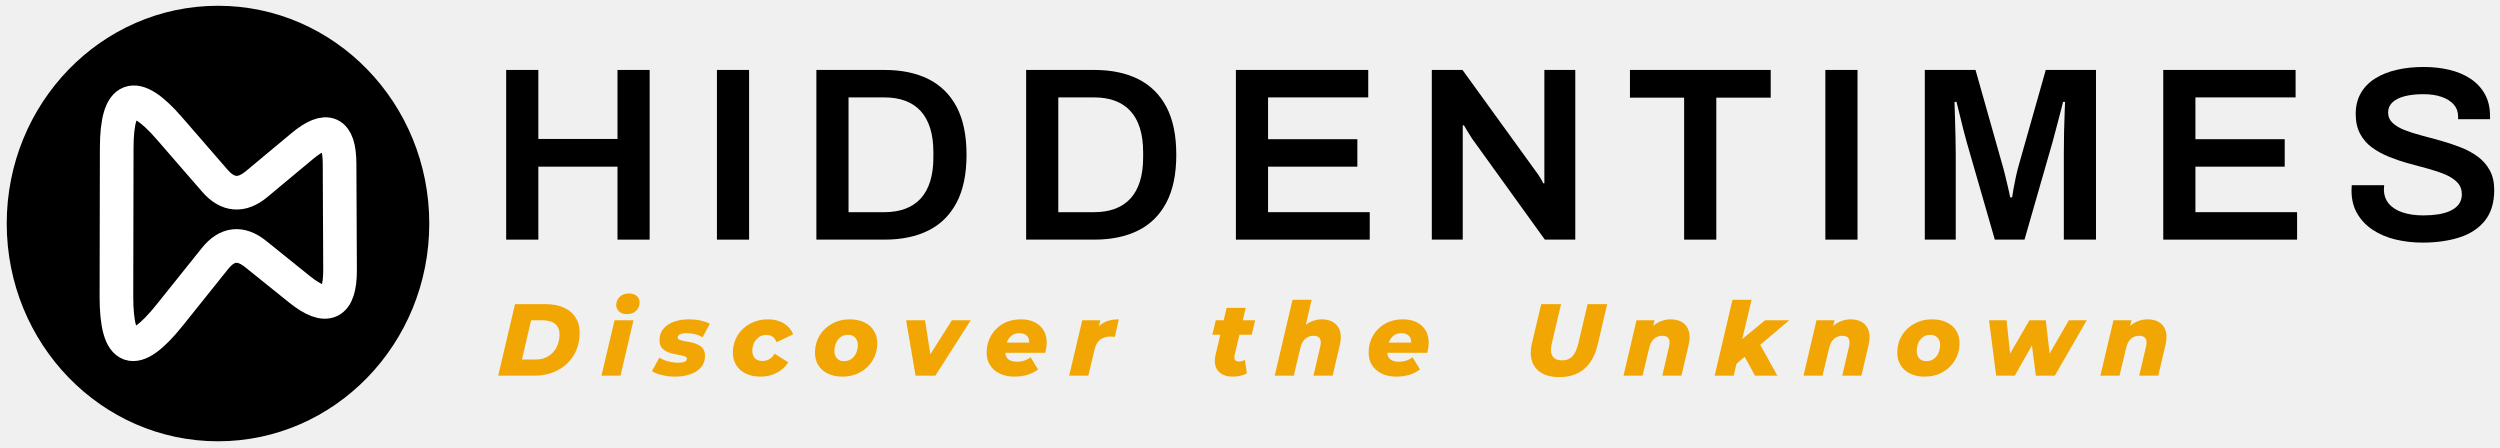
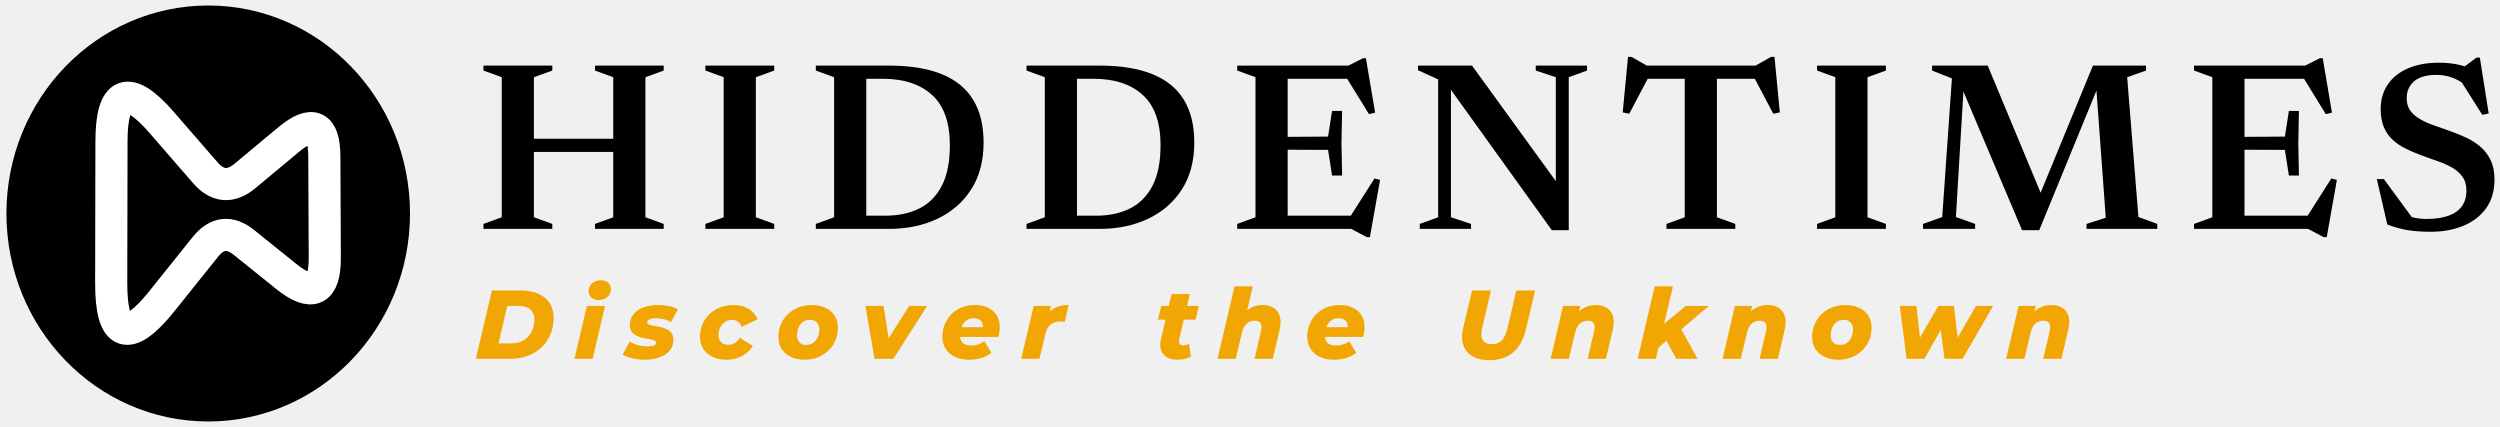
- <svg xmlns="http://www.w3.org/2000/svg" viewBox="0 22.75 2600.36 465" role="img" aria-label="HiddenTimes" class="ht-logo" part="svg">
+ <svg xmlns="http://www.w3.org/2000/svg" viewBox="0 22.75 2722.54 465" role="img" aria-label="HiddenTimes" class="ht-logo" part="svg">
  <g class="ht-mark" part="mark">
    <ellipse class="ht-circle" part="circle" cx="226.75" cy="255.25" rx="219.75" ry="226.5" fill="#000000" />
    <path class="ht-symbol" part="symbol" d="M121.4 176.75Q121.5 93.25 176.2 156.25L223.5 210.75Q243.5 233.75 266.9 214.25L314.2 174.85Q353 142.55 353.2 193.05L353.7 303.25Q354 357.75 311.5 323.65L265.9 286.95Q242.5 268.15 223.7 291.55L176.6 350.35Q121 419.85 121.1 330.85Z" fill="none" stroke-width="35" stroke-linejoin="round" stroke-linecap="round" pathLength="1" stroke="#FFFFFF" />
  </g>
  <g class="ht-wordmark" part="wordmark" fill="#000000">
-     <path class="ht-letter" part="letter" style="--i:0" fill-rule="evenodd" d="M559.95 272L526.5 272L526.5 95.5L559.95 95.5L559.95 167.28L642.28 167.28L642.28 95.5L675.73 95.5L675.73 272L642.28 272L642.28 196.1L559.95 196.1L559.95 272Z" />
-     <path class="ht-letter" part="letter" style="--i:1" fill-rule="evenodd" d="M779.16 272L745.71 272L745.71 95.5L779.16 95.5L779.16 272Z" />
-     <path class="ht-letter" part="letter" style="--i:2" fill-rule="evenodd" d="M919.91 272L849.15 272L849.15 95.5L919.91 95.5Q946.67 95.5 965.71 105.02Q984.75 114.54 995.04 133.96Q1005.33 153.39 1005.33 183.75L1005.33 183.75Q1005.33 213.85 995.04 233.41Q984.75 252.96 965.71 262.48Q946.67 272 919.91 272L919.91 272ZM882.6 124.06L882.6 243.44L919.91 243.44Q932.26 243.44 941.78 239.84Q951.3 236.24 957.73 229.16Q964.16 222.09 967.51 211.41Q970.85 200.73 970.85 186.58L970.85 186.58L970.85 181.18Q970.85 166.77 967.51 156.09Q964.16 145.41 957.73 138.34Q951.3 131.26 941.78 127.66Q932.26 124.06 919.91 124.06L919.91 124.06L882.6 124.06Z" />
-     <path class="ht-letter" part="letter" style="--i:3" fill-rule="evenodd" d="M1138.09 272L1067.33 272L1067.33 95.5L1138.09 95.5Q1164.85 95.5 1183.89 105.02Q1202.93 114.54 1213.22 133.96Q1223.51 153.39 1223.51 183.75L1223.51 183.75Q1223.51 213.85 1213.22 233.41Q1202.93 252.96 1183.89 262.48Q1164.85 272 1138.09 272L1138.09 272ZM1100.78 124.06L1100.78 243.44L1138.09 243.44Q1150.44 243.44 1159.96 239.84Q1169.48 236.24 1175.91 229.16Q1182.34 222.09 1185.69 211.41Q1189.03 200.73 1189.03 186.58L1189.03 186.58L1189.03 181.18Q1189.03 166.77 1185.69 156.09Q1182.34 145.41 1175.91 138.34Q1169.48 131.26 1159.96 127.66Q1150.44 124.06 1138.09 124.06L1138.09 124.06L1100.78 124.06Z" />
-     <path class="ht-letter" part="letter" style="--i:4" fill-rule="evenodd" d="M1424.72 272L1285.52 272L1285.52 95.5L1423.17 95.5L1423.17 124.06L1318.97 124.06L1318.97 167.54L1411.85 167.54L1411.85 196.1L1318.97 196.1L1318.97 243.44L1424.72 243.44L1424.72 272Z" />
-     <path class="ht-letter" part="letter" style="--i:5" fill-rule="evenodd" d="M1521.46 272L1489.29 272L1489.29 95.5L1521.2 95.5L1596.58 199.7Q1597.87 201.25 1599.67 203.95Q1601.47 206.65 1603.02 209.22Q1604.56 211.79 1605.07 213.34L1605.07 213.34L1606.36 213.34Q1606.36 209.74 1606.36 206.39Q1606.36 203.05 1606.36 199.7L1606.36 199.7L1606.36 95.5L1638.52 95.5L1638.52 272L1606.87 272L1531.23 167.03Q1529.17 163.94 1526.47 159.44Q1523.77 154.93 1522.74 153.13L1522.74 153.13L1521.46 153.13Q1521.46 156.48 1521.46 159.95Q1521.46 163.42 1521.46 167.03L1521.46 167.03L1521.46 272Z" />
-     <path class="ht-letter" part="letter" style="--i:6" fill-rule="evenodd" d="M1785.19 272L1751.74 272L1751.74 124.32L1695.39 124.32L1695.39 95.5L1841.79 95.5L1841.79 124.32L1785.19 124.32L1785.19 272Z" />
-     <path class="ht-letter" part="letter" style="--i:7" fill-rule="evenodd" d="M1932.09 272L1898.64 272L1898.64 95.5L1932.09 95.5L1932.09 272Z" />
-     <path class="ht-letter" part="letter" style="--i:8" fill-rule="evenodd" d="M2034.25 272L2002.08 272L2002.08 95.5L2054.83 95.5L2082.62 193.78Q2084.16 198.93 2085.7 205.36Q2087.25 211.79 2088.66 217.71Q2090.08 223.63 2090.85 228L2090.85 228L2092.91 228Q2093.42 224.14 2094.45 218.48Q2095.48 212.82 2096.89 206.26Q2098.31 199.7 2100.11 193.53L2100.11 193.53L2127.9 95.5L2180.13 95.5L2180.13 272L2146.68 272L2146.68 182.72Q2146.68 170.89 2146.94 159.05Q2147.19 147.22 2147.58 138.72Q2147.97 130.23 2147.97 128.69L2147.97 128.69L2145.91 128.69Q2145.39 131.01 2143.34 138.72Q2141.28 146.44 2138.96 155.45Q2136.65 164.45 2134.84 170.89L2134.84 170.89L2105.77 272L2074.9 272L2045.82 171.14Q2044.28 165.74 2042.35 158.15Q2040.42 150.56 2038.49 142.58Q2036.56 134.61 2035.02 128.69L2035.02 128.69L2032.96 128.69Q2033.22 135.64 2033.47 145.29Q2033.73 154.93 2033.99 164.84Q2034.25 174.74 2034.25 182.72L2034.25 182.72L2034.25 272Z" />
-     <path class="ht-letter" part="letter" style="--i:9" fill-rule="evenodd" d="M2389.3 272L2250.1 272L2250.1 95.5L2387.75 95.5L2387.75 124.06L2283.55 124.06L2283.55 167.54L2376.43 167.54L2376.43 196.1L2283.55 196.1L2283.55 243.44L2389.3 243.44L2389.3 272Z" />
-     <path class="ht-letter" part="letter" style="--i:10" fill-rule="evenodd" d="M2519.75 275.09L2519.75 275.09Q2505.08 275.09 2491.71 271.87Q2478.33 268.66 2468.03 261.84Q2457.74 255.02 2451.83 244.86Q2445.91 234.69 2445.91 220.8L2445.91 220.8Q2445.91 219.26 2446.04 217.71Q2446.17 216.17 2446.17 215.4L2446.17 215.4L2479.87 215.4Q2479.87 215.91 2479.74 217.33Q2479.61 218.74 2479.61 219.77L2479.61 219.77Q2479.61 228.26 2484.5 234.31Q2489.39 240.35 2498.65 243.57Q2507.91 246.79 2520.52 246.79L2520.52 246.79Q2529.01 246.79 2535.57 245.76Q2542.13 244.73 2546.89 242.8Q2551.65 240.87 2554.74 238.17Q2557.83 235.47 2559.24 232.12Q2560.66 228.78 2560.66 224.92L2560.66 224.92Q2560.66 217.45 2556.03 212.57Q2551.4 207.68 2543.55 204.33Q2535.7 200.99 2525.8 198.29Q2515.89 195.59 2505.47 192.76Q2495.05 189.92 2485.14 185.94Q2475.24 181.95 2467.39 176.29Q2459.54 170.63 2454.91 162.01Q2450.28 153.39 2450.28 141.3L2450.28 141.3Q2450.28 128.95 2455.56 119.69Q2460.83 110.42 2470.48 104.38Q2480.13 98.33 2492.99 95.37Q2505.86 92.41 2521.04 92.41L2521.04 92.41Q2535.19 92.41 2547.67 95.37Q2560.14 98.33 2569.66 104.63Q2579.18 110.94 2584.59 120.59Q2589.99 130.23 2589.99 143.61L2589.99 143.61L2589.99 146.7L2556.8 146.7L2556.8 144.13Q2556.8 136.67 2552.3 131.52Q2547.79 126.37 2539.69 123.54Q2531.59 120.71 2520.78 120.71L2520.78 120.71Q2509.2 120.71 2500.97 122.9Q2492.73 125.09 2488.36 129.33Q2483.99 133.58 2483.99 139.75L2483.99 139.75Q2483.99 146.19 2488.62 150.56Q2493.25 154.93 2501.1 158.02Q2508.94 161.11 2518.85 163.68Q2528.75 166.25 2539.18 169.21Q2549.6 172.17 2559.5 176.03Q2569.41 179.89 2577.25 185.68Q2585.1 191.47 2589.73 199.96Q2594.36 208.45 2594.36 220.28L2594.36 220.28Q2594.36 240.1 2584.72 252.19Q2575.07 264.28 2558.21 269.68Q2541.36 275.09 2519.75 275.09Z" />
+     <path class="ht-letter" part="letter" style="--i:0" d="M581.43 106.83L581.43 259.36L601.45 266.6L601.45 272L526.5 272L526.5 266.6L546.39 259.36L546.39 106.83L526.5 99.58L526.5 94.18L601.45 94.18L601.45 99.58L581.43 106.83ZM702.87 106.83L702.87 259.36L722.76 266.6L722.76 272L647.95 272L647.95 266.6L667.84 259.36L667.84 106.83L647.95 99.58L647.95 94.18L722.76 94.18L722.76 99.58L702.87 106.83ZM687.72 188.23L561.67 188.23L561.67 173.87L687.72 173.87L687.72 188.23Z" />
+     <path class="ht-letter" part="letter" style="--i:1" d="M823.13 259.36L843.15 266.6L843.15 272L768.2 272L768.2 266.6L788.09 259.36L788.09 106.83L768.2 99.58L768.2 94.18L843.15 94.18L843.15 99.58L823.13 106.83L823.13 259.36Z" />
+     <path class="ht-letter" part="letter" style="--i:2" d="M1034.41 180.85L1034.41 180.85Q1034.41 143.71 1014.98 126.12Q995.55 108.54 961.43 108.54L961.43 108.54L925.74 108.54L923.5 94.18L967.89 94.18Q1002.4 94.18 1025.32 103.4Q1048.24 112.62 1059.69 131.26Q1071.15 149.9 1071.15 177.95L1071.15 177.95Q1071.15 207.85 1057.72 228.86Q1044.28 249.87 1020.97 260.94Q997.66 272 968.28 272L968.28 272L923.5 272L925.74 257.64L964.07 257.64Q985.28 257.64 1001.08 249.81Q1016.89 241.97 1025.65 225.04Q1034.41 208.12 1034.41 180.85ZM943.39 272L888.46 272L888.46 266.6L908.35 259.36L908.35 106.83L888.46 99.58L888.46 94.18L943.39 94.18L943.39 272Z" />
+     <path class="ht-letter" part="letter" style="--i:3" d="M1263.86 180.85L1263.86 180.85Q1263.86 143.71 1244.43 126.12Q1225 108.54 1190.88 108.54L1190.88 108.54L1155.19 108.54L1152.95 94.18L1197.34 94.18Q1231.85 94.18 1254.77 103.4Q1277.69 112.62 1289.14 131.26Q1300.6 149.9 1300.6 177.95L1300.6 177.95Q1300.6 207.85 1287.17 228.86Q1273.73 249.87 1250.42 260.94Q1227.11 272 1197.73 272L1197.73 272L1152.95 272L1155.19 257.64L1193.52 257.64Q1214.73 257.64 1230.53 249.81Q1246.34 241.97 1255.1 225.04Q1263.86 208.12 1263.86 180.85ZM1172.84 272L1117.91 272L1117.91 266.6L1137.8 259.36L1137.8 106.83L1117.91 99.58L1117.91 94.18L1172.84 94.18L1172.84 272Z" />
+     <path class="ht-letter" part="letter" style="--i:4" d="M1450.63 143.58L1461.56 143.58L1460.9 178.74L1461.56 213.91L1450.63 213.91L1446.28 185.99L1384.38 185.73L1384.38 171.9L1446.28 171.5L1450.63 143.58ZM1487.51 86.15L1497.52 145.42L1490.8 147L1464.06 103.53L1475 108.54L1383.19 108.54L1383.19 94.18L1468.41 94.18L1484.35 86.15L1487.51 86.15ZM1476.71 257.64L1467.88 262.65L1496.86 217.07L1502.92 218.65L1491.86 280.96L1488.43 280.96L1471.44 272L1383.19 272L1383.19 257.64L1476.71 257.64ZM1402.29 272L1347.36 272L1347.36 266.6L1367.25 259.36L1367.25 106.83L1347.36 99.58L1347.36 94.18L1402.29 94.18L1402.29 272Z" />
+     <path class="ht-letter" part="letter" style="--i:5" d="M1546.13 266.6L1566.15 259.36L1566.15 109.2L1544.15 99.19L1544.15 94.18L1603.03 94.18L1703.27 232.35L1694.31 241.71L1694.31 106.83L1672.44 99.58L1672.44 94.18L1728.29 94.18L1728.29 99.58L1708.4 106.83L1708.4 273.45L1689.96 273.45L1574.58 112.89L1580.11 108.28L1580.11 259.36L1601.98 266.6L1601.98 272L1546.13 272L1546.13 266.6Z" />
+     <path class="ht-letter" part="letter" style="--i:6" d="M1834.71 259.36L1834.71 102.22L1869.75 102.22L1869.75 259.36L1889.77 266.6L1889.77 272L1814.82 272L1814.82 266.6L1834.71 259.36ZM1909 104.72L1921.38 108.54L1781.1 108.54L1796.38 104.72L1774.25 146.61L1767.14 145.16L1772.94 84.7L1776.76 84.7L1798.23 96.95L1784.26 94.18L1918.35 94.18L1907.02 96.95L1928.63 84.7L1932.45 84.7L1938.24 145.16L1931.13 146.61L1909 104.72Z" />
+     <path class="ht-letter" part="letter" style="--i:7" d="M2033.73 259.36L2053.75 266.6L2053.75 272L1978.8 272L1978.8 266.6L1998.69 259.36L1998.69 106.83L1978.8 99.58L1978.8 94.18L2053.75 94.18L2053.75 99.58L2033.73 106.83L2033.73 259.36Z" />
+     <path class="ht-letter" part="letter" style="--i:8" d="M2316.52 106.83L2328.77 259.09L2349.31 266.6L2349.31 272L2272.26 272L2272.26 266.6L2293.2 259.88L2282.8 117.63L2284.51 117.89L2220.76 273.45L2202.06 273.45L2136.59 118.68L2138.44 118.42L2130.01 259.09L2150.95 266.6L2150.95 272L2094.18 272L2094.18 266.6L2115.12 259.09L2125.66 108.14L2104.06 99.58L2104.06 94.18L2164.65 94.18L2223.79 236.3L2220.76 236.3L2279.24 94.18L2337.07 94.18L2337.07 99.58L2316.52 106.83Z" />
+     <path class="ht-letter" part="letter" style="--i:9" d="M2492.63 143.58L2503.56 143.58L2502.9 178.74L2503.56 213.91L2492.63 213.91L2488.28 185.99L2426.38 185.73L2426.38 171.9L2488.28 171.5L2492.63 143.58ZM2529.51 86.15L2539.52 145.42L2532.8 147L2506.06 103.53L2517 108.54L2425.19 108.54L2425.19 94.18L2510.41 94.18L2526.35 86.15L2529.51 86.15ZM2518.71 257.64L2509.88 262.65L2538.86 217.07L2544.92 218.65L2533.86 280.96L2530.43 280.96L2513.44 272L2425.19 272L2425.19 257.64L2518.71 257.64ZM2444.29 272L2389.36 272L2389.36 266.6L2409.25 259.36L2409.25 106.83L2389.36 99.58L2389.36 94.18L2444.29 94.18L2444.29 272Z" />
+     <path class="ht-letter" part="letter" style="--i:10" d="M2700.47 101.69L2700.47 101.69L2680.45 97.74L2696.92 85.49L2700.6 85.49L2710.22 146.34L2703.24 147.79L2676.63 105.77L2684.54 115.13Q2677.29 109.59 2669.59 106.96Q2661.88 104.32 2653.45 104.32L2653.45 104.32Q2636.99 104.32 2628.95 111.31Q2620.92 118.29 2620.92 129.75L2620.92 129.75Q2620.92 137.65 2624.67 142.98Q2628.42 148.32 2634.88 152.14Q2641.33 155.96 2649.5 158.92Q2657.67 161.89 2666.62 164.91L2666.62 164.91Q2675.58 168.08 2684.4 172.03Q2693.23 175.98 2700.47 181.91Q2707.72 187.83 2712.13 196.72Q2716.54 205.61 2716.54 218.39L2716.54 218.39Q2716.54 236.83 2707.45 249.48Q2698.37 262.12 2682.63 268.64Q2666.89 275.16 2647 275.16L2647 275.16Q2633.3 275.16 2622.43 273.45Q2611.56 271.74 2599.84 267.26L2599.84 267.26L2588.38 217.73L2596.02 217.73L2632.51 267.39L2605.77 250.4Q2616.31 256.06 2624.67 258.63Q2633.03 261.2 2642.39 261.2L2642.39 261.2Q2656.87 261.2 2666.56 257.64Q2676.24 254.09 2681.11 247.24Q2685.98 240.39 2685.98 230.38L2685.98 230.38Q2685.98 221.03 2681.37 214.84Q2676.76 208.64 2669.26 204.63Q2661.75 200.61 2652.79 197.58Q2643.83 194.55 2635.27 191.26L2635.27 191.26Q2626.71 188.1 2618.94 184.15Q2611.17 180.19 2605.24 174.6Q2599.31 169 2595.96 160.96Q2592.6 152.93 2592.6 141.6L2592.6 141.6Q2592.6 126.19 2600.3 114.8Q2608.01 103.4 2622.3 97.21Q2636.59 91.02 2655.95 91.02L2655.95 91.02Q2668.33 91.02 2678.87 93.52Q2689.41 96.03 2700.47 101.69Z" />
  </g>
  <g class="ht-tagline" part="tagline" fill="#F2A603">
    <path class="ht-tagline-letter" part="tagline-letter" style="--i:0" d="M555.6 413.5L518.2 413.5L535.7 339.1L567.5 339.1Q578.9 339.1 586.9 342.9Q595 346.7 599.1 353.7Q603.3 360.8 602.9 370.3L602.9 370.3Q602.4 383.5 596.2 393.2Q589.9 402.9 579.4 408.2Q568.9 413.5 555.6 413.5L555.6 413.5ZM552.4 355.9L542.9 396.7L556.9 396.7Q564.6 396.7 570.1 393.4Q575.6 390.1 578.7 384.4Q581.7 378.7 582 371.6L582 371.6Q582.3 364.2 577.8 360Q573.4 355.9 564.5 355.9L564.5 355.9L552.4 355.9Z" />
    <path class="ht-tagline-letter" part="tagline-letter" style="--i:1" d="M645.4 413.5L625.6 413.5L639.2 355.9L658.9 355.9L645.4 413.5ZM652 349.5L652 349.5Q646.7 349.5 643.8 346.6Q640.8 343.6 641 339.5L641 339.5Q641.2 334.6 644.8 331.3Q648.4 328 654.3 328L654.3 328Q659.5 328 662.5 330.8Q665.4 333.5 665.3 337.7L665.3 337.7Q665.1 342.9 661.4 346.2Q657.8 349.5 652 349.5Z" />
    <path class="ht-tagline-letter" part="tagline-letter" style="--i:2" d="M702.4 414.5L702.4 414.5Q694.9 414.5 688.3 412.8Q681.7 411.2 678.1 408.8L678.1 408.8L685.9 394.7Q689.6 397.2 694.9 398.6Q700.3 400 705.3 400L705.3 400Q710.1 400 712.3 398.9Q714.5 397.8 714.5 395.9L714.5 395.9Q714.6 394.3 712.5 393.5Q710.4 392.7 707.1 392.1Q703.7 391.5 700 390.7Q696.3 389.9 693.1 388.3Q689.8 386.6 687.8 383.7Q685.8 380.8 686 375.9L686 375.9Q686.2 368.9 690.4 364.3Q694.5 359.6 701.5 357.2Q708.4 354.9 717 354.9L717 354.9Q723 354.9 728.6 356.1Q734.2 357.4 738.3 359.5L738.3 359.5L730.8 373.6Q726.7 371.1 722.3 370.2Q717.9 369.3 714.1 369.3L714.1 369.3Q709.2 369.3 707.1 370.6Q704.9 371.9 704.9 373.6L704.9 373.6Q704.8 375.3 706.8 376.2Q708.9 377 712.2 377.6Q715.5 378.1 719.3 378.9Q723 379.8 726.3 381.4Q729.6 383 731.5 385.9Q733.5 388.7 733.3 393.6L733.3 393.6Q733.1 400.5 728.8 405.2Q724.6 409.8 717.7 412.1Q710.8 414.5 702.4 414.5Z" />
    <path class="ht-tagline-letter" part="tagline-letter" style="--i:3" d="M791.2 414.5L791.2 414.5Q782.1 414.5 775.5 411.2Q769 408 765.5 402.1Q762 396.2 762.3 388.2L762.3 388.2Q762.7 378.6 767.5 371.1Q772.3 363.6 780.4 359.3Q788.5 354.9 798.7 354.9L798.7 354.9Q808.3 354.9 815.2 359.1Q822.1 363.2 825 370.5L825 370.5L807.7 378.7Q806.2 374.7 803.5 372.9Q800.7 371.1 797 371.1L797 371.1Q791 371.1 786.9 375.5Q782.8 379.9 782.5 387L782.5 387Q782.3 392 785 395.1Q787.7 398.2 793.2 398.2L793.2 398.2Q796.9 398.2 800.1 396.4Q803.3 394.7 805.7 390.6L805.7 390.6L819.9 399.6Q815.5 406.6 808 410.5Q800.5 414.5 791.2 414.5Z" />
    <path class="ht-tagline-letter" part="tagline-letter" style="--i:4" d="M876.4 414.5L876.4 414.5Q867.4 414.5 860.8 411.2Q854.3 408 850.8 402.1Q847.4 396.2 847.7 388.2L847.7 388.2Q848.1 378.6 852.9 371.1Q857.7 363.6 865.7 359.3Q873.7 354.9 883.8 354.9L883.8 354.9Q892.8 354.9 899.4 358.2Q905.9 361.4 909.3 367.3Q912.8 373.2 912.5 381.1L912.5 381.1Q912.1 390.6 907.3 398.2Q902.5 405.7 894.5 410.1Q886.5 414.5 876.4 414.5ZM878.1 398.4L878.1 398.4Q884.1 398.4 888 393.9Q892 389.4 892.3 382.1L892.3 382.1Q892.4 377.3 889.8 374.2Q887.2 371 882 371L882 371Q876.1 371 872.1 375.4Q868.2 379.9 867.9 387.2L867.9 387.2Q867.7 392.3 870.4 395.4Q873 398.4 878.1 398.4Z" />
    <path class="ht-tagline-letter" part="tagline-letter" style="--i:5" d="M972.9 413.5L952.3 413.5L942.5 355.9L962.2 355.9L967.7 391.2L990.1 355.9L1009.7 355.9L972.9 413.5Z" />
    <path class="ht-tagline-letter" part="tagline-letter" style="--i:6" d="M1055.3 414.5L1055.3 414.5Q1046.2 414.5 1039.6 411.2Q1033 408 1029.5 402.1Q1025.9 396.2 1026.3 388.2L1026.3 388.2Q1026.6 378.6 1031.3 371.1Q1035.9 363.5 1043.7 359.2Q1051.6 354.9 1061.8 354.9L1061.8 354.9Q1070.5 354.9 1076.6 358.1Q1082.7 361.3 1085.9 367Q1089 372.7 1088.7 380.2L1088.7 380.2Q1088.6 382.8 1088.2 385.2Q1087.8 387.6 1087.2 389.7L1087.2 389.7L1045.6 389.7Q1046.3 399 1058.1 399L1058.1 399Q1061.9 399 1065.5 397.8Q1069.1 396.6 1072 394.4L1072 394.4L1079.7 407Q1074.3 411.1 1068 412.8Q1061.7 414.5 1055.3 414.5ZM1047.2 379.1L1047.2 379.1L1070.5 379.1Q1070.7 374.4 1067.9 371.8Q1065.1 369.3 1060.3 369.3L1060.3 369.3Q1055.3 369.3 1052 372Q1048.7 374.7 1047.2 379.1Z" />
    <path class="ht-tagline-letter" part="tagline-letter" style="--i:7" d="M1132 413.5L1112.1 413.5L1125.7 355.9L1144.5 355.9L1143 362.2Q1146.8 358.3 1152.1 356.6Q1157.4 354.9 1163.7 354.9L1163.7 354.9L1159.6 373.1Q1157.2 372.8 1155.1 372.8L1155.1 372.8Q1148.6 372.8 1144.4 376Q1140.1 379.2 1138.5 386.3L1138.5 386.3L1132 413.5Z" />
    <path class="ht-tagline-letter" part="tagline-letter" style="--i:8" d="M1282 414.5L1282 414.5Q1275.3 414.5 1270.8 411.8Q1266.3 409.2 1264.5 404.2Q1262.7 399.2 1264.3 392.1L1264.3 392.1L1269.3 370.9L1261 370.9L1264.6 355.9L1272.8 355.9L1275.9 343L1295.7 343L1292.7 355.9L1305.5 355.9L1302 370.9L1289.2 370.9L1284.2 392Q1282.6 398.8 1288.9 398.8L1288.9 398.8Q1291.7 398.8 1294.9 397.1L1294.9 397.1L1296.9 411.1Q1293.7 412.9 1289.8 413.7Q1285.9 414.5 1282 414.5Z" />
    <path class="ht-tagline-letter" part="tagline-letter" style="--i:9" d="M1374.9 354.9L1374.9 354.9Q1381.9 354.9 1386.8 357.9Q1391.8 361 1393.7 366.9Q1395.6 372.8 1393.6 381.6L1393.6 381.6L1386.1 413.5L1366.2 413.5L1373.2 383.5Q1374.6 378 1372.9 375Q1371.2 372 1366.3 372L1366.3 372Q1361.2 372 1357.6 375.2Q1354 378.4 1352.5 385L1352.5 385L1345.7 413.5L1325.9 413.5L1344.4 334.6L1364.3 334.6L1358.2 360.7Q1361.9 357.7 1366.3 356.3Q1370.6 354.9 1374.9 354.9Z" />
    <path class="ht-tagline-letter" part="tagline-letter" style="--i:10" d="M1452.6 414.5L1452.6 414.5Q1443.5 414.5 1436.9 411.2Q1430.3 408 1426.8 402.1Q1423.3 396.2 1423.6 388.2L1423.6 388.2Q1423.9 378.6 1428.6 371.1Q1433.2 363.5 1441.1 359.2Q1448.9 354.9 1459.1 354.9L1459.1 354.9Q1467.8 354.9 1473.9 358.1Q1480 361.3 1483.2 367Q1486.3 372.7 1486 380.2L1486 380.2Q1485.9 382.8 1485.5 385.2Q1485.1 387.6 1484.5 389.7L1484.5 389.7L1442.9 389.7Q1443.6 399 1455.4 399L1455.4 399Q1459.2 399 1462.8 397.8Q1466.4 396.6 1469.3 394.4L1469.3 394.4L1477 407Q1471.6 411.1 1465.3 412.8Q1459 414.5 1452.6 414.5ZM1444.5 379.1L1444.5 379.1L1467.8 379.1Q1468 374.4 1465.2 371.8Q1462.4 369.3 1457.6 369.3L1457.6 369.3Q1452.6 369.3 1449.3 372Q1446 374.7 1444.5 379.1Z" />
    <path class="ht-tagline-letter" part="tagline-letter" style="--i:11" d="M1621.7 415L1621.7 415Q1610.7 415 1603.5 410.7Q1596.2 406.4 1593.6 398.6Q1590.9 390.9 1593.3 380.3L1593.3 380.3L1603.1 339.1L1623.7 339.1L1614.1 380Q1612 389 1614.9 393.3Q1617.8 397.6 1624.9 397.6L1624.9 397.6Q1631.4 397.6 1635.4 393.5Q1639.4 389.5 1641.7 380L1641.7 380L1651.3 339.1L1671.7 339.1L1661.8 381.3Q1657.8 398 1647.8 406.5Q1637.8 415 1621.7 415Z" />
    <path class="ht-tagline-letter" part="tagline-letter" style="--i:12" d="M1737.7 354.9L1737.7 354.9Q1744.8 354.9 1749.7 357.9Q1754.7 361 1756.5 366.9Q1758.4 372.8 1756.4 381.6L1756.4 381.6L1748.9 413.5L1729 413.5L1736 383.5Q1737.4 378 1735.7 375Q1734 372 1729.1 372L1729.1 372Q1723.9 372 1720.4 375.2Q1716.8 378.4 1715.3 385L1715.3 385L1708.5 413.5L1688.7 413.5L1702.2 355.9L1721 355.9L1719.5 361.8Q1723.5 358.3 1728.3 356.6Q1733 354.9 1737.7 354.9Z" />
    <path class="ht-tagline-letter" part="tagline-letter" style="--i:13" d="M1803.3 413.5L1783.5 413.5L1802 334.6L1821.9 334.6L1812.2 375.4L1835.9 355.9L1861 355.9L1830.9 381.4L1848.7 413.5L1825.5 413.5L1814.7 393.8L1806.2 401.1L1803.3 413.5Z" />
    <path class="ht-tagline-letter" part="tagline-letter" style="--i:14" d="M1924.9 354.9L1924.9 354.9Q1932 354.9 1936.9 357.9Q1941.9 361 1943.7 366.9Q1945.6 372.8 1943.6 381.6L1943.6 381.6L1936.1 413.5L1916.2 413.5L1923.2 383.5Q1924.6 378 1922.9 375Q1921.2 372 1916.3 372L1916.3 372Q1911.2 372 1907.6 375.2Q1904 378.4 1902.5 385L1902.5 385L1895.7 413.5L1875.9 413.5L1889.4 355.9L1908.2 355.9L1906.7 361.8Q1910.8 358.3 1915.5 356.6Q1920.2 354.9 1924.9 354.9Z" />
    <path class="ht-tagline-letter" part="tagline-letter" style="--i:15" d="M2002.1 414.5L2002.1 414.5Q1993.1 414.5 1986.6 411.2Q1980 408 1976.6 402.1Q1973.1 396.2 1973.5 388.2L1973.5 388.2Q1973.8 378.6 1978.6 371.1Q1983.4 363.6 1991.4 359.3Q1999.4 354.9 2009.6 354.9L2009.6 354.9Q2018.5 354.9 2025.1 358.2Q2031.7 361.4 2035.1 367.3Q2038.5 373.2 2038.2 381.1L2038.2 381.1Q2037.8 390.6 2033 398.2Q2028.2 405.7 2020.2 410.1Q2012.2 414.5 2002.1 414.5ZM2003.9 398.4L2003.9 398.4Q2009.8 398.4 2013.8 393.9Q2017.7 389.4 2018 382.1L2018 382.1Q2018.2 377.3 2015.5 374.2Q2012.9 371 2007.8 371L2007.8 371Q2001.8 371 1997.9 375.4Q1993.9 379.9 1993.7 387.2L1993.7 387.2Q1993.5 392.3 1996.1 395.4Q1998.8 398.4 2003.9 398.4Z" />
    <path class="ht-tagline-letter" part="tagline-letter" style="--i:16" d="M2095.7 413.5L2076.3 413.5L2068.9 355.9L2087.1 355.9L2090.8 390.5L2110.9 355.9L2127.9 355.9L2131.9 390.5L2151.9 355.9L2170.5 355.9L2137.3 413.5L2117.6 413.5L2113.5 382L2095.7 413.5Z" />
    <path class="ht-tagline-letter" part="tagline-letter" style="--i:17" d="M2233.8 354.9L2233.8 354.9Q2240.9 354.9 2245.8 357.9Q2250.8 361 2252.6 366.9Q2254.5 372.8 2252.4 381.6L2252.4 381.6L2244.9 413.5L2225.1 413.5L2232.1 383.5Q2233.5 378 2231.8 375Q2230 372 2225.1 372L2225.1 372Q2220 372 2216.4 375.2Q2212.9 378.4 2211.4 385L2211.4 385L2204.6 413.5L2184.7 413.5L2198.3 355.9L2217.1 355.9L2215.6 361.8Q2219.6 358.3 2224.3 356.6Q2229.1 354.9 2233.8 354.9Z" />
  </g>
</svg>
